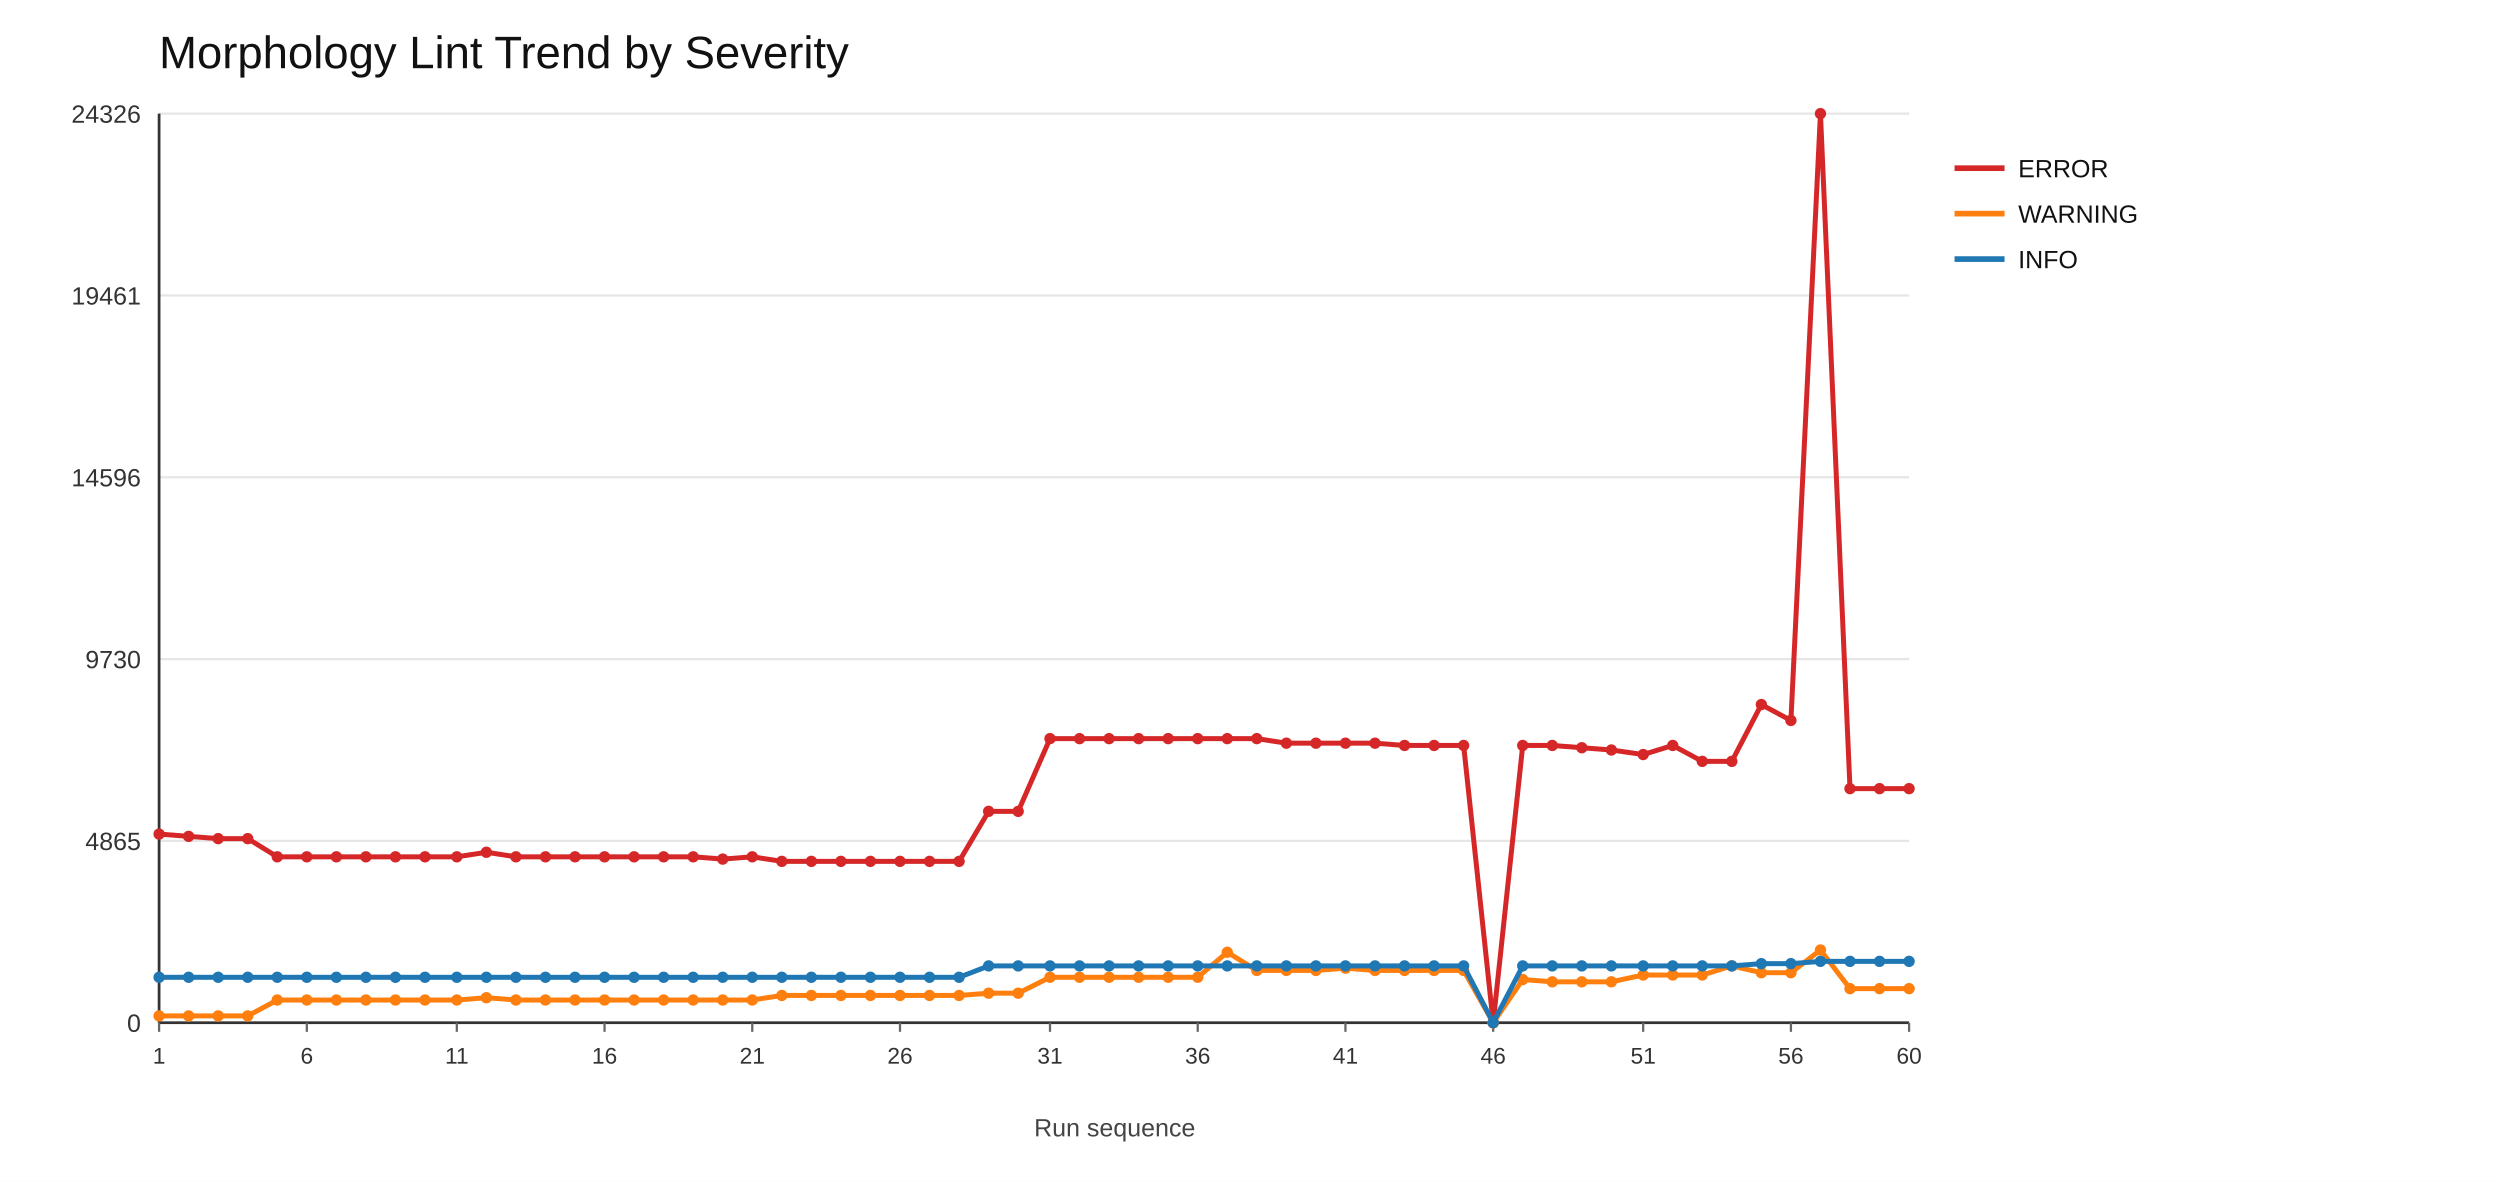
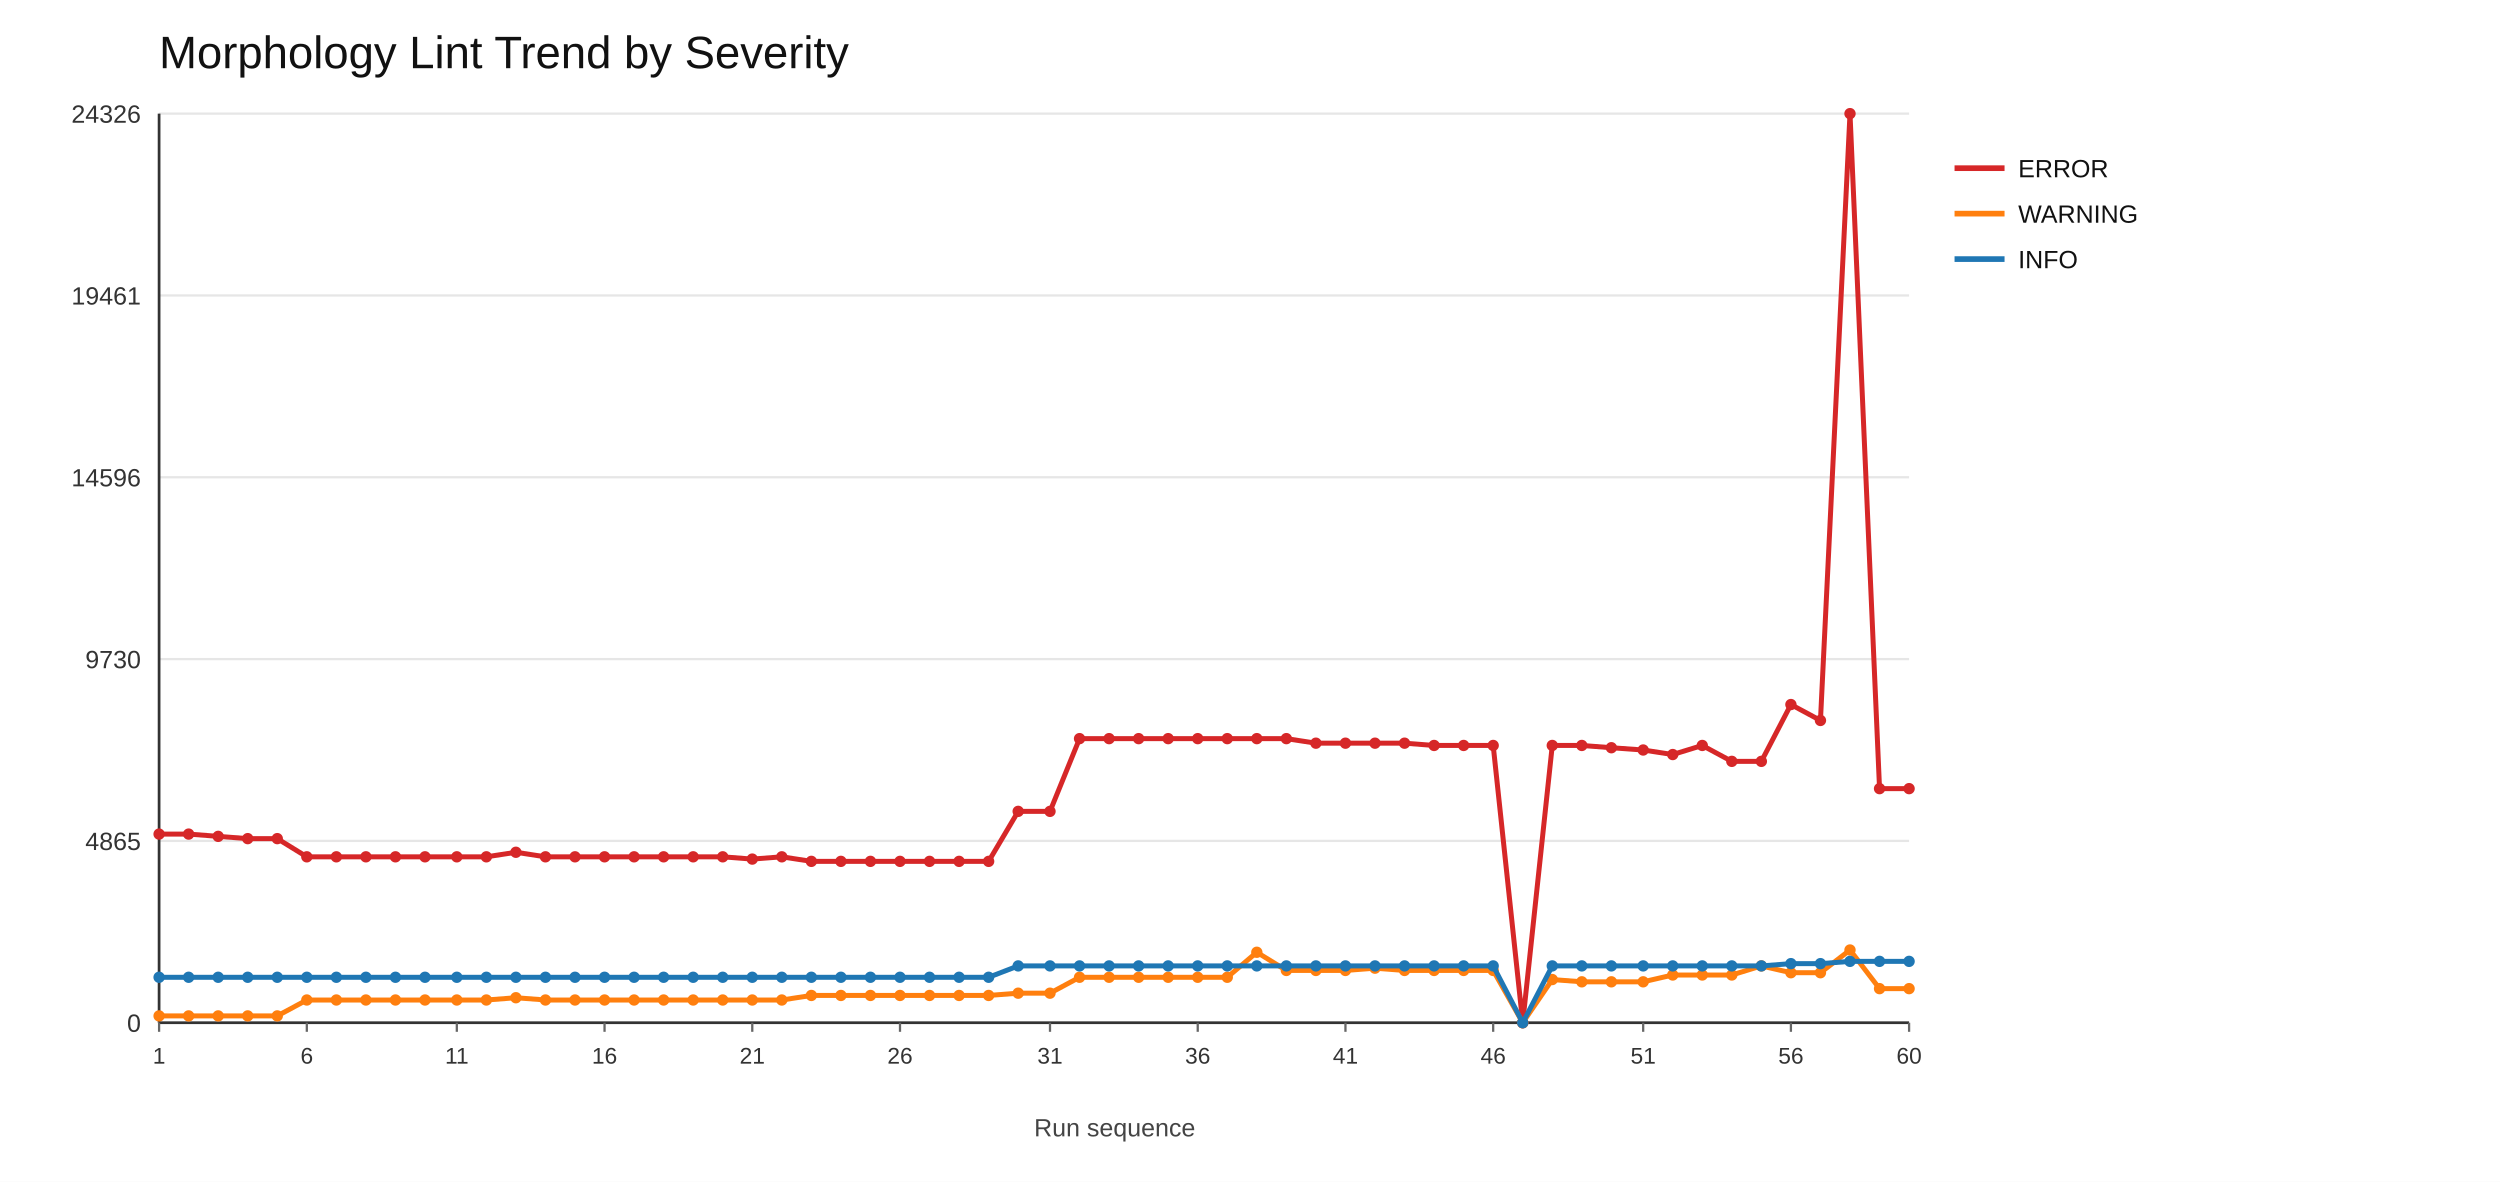
<svg xmlns="http://www.w3.org/2000/svg" width="1100" height="520">
  <rect x="0" y="0" width="1100" height="520" fill="#ffffff" />
  <text x="70" y="30" font-size="20" font-family="Arial" fill="#111">Morphology Lint Trend by Severity</text>
  <line x1="70" y1="450" x2="840" y2="450" stroke="#e6e6e6" stroke-width="1" />
  <text x="62" y="454" font-size="11" font-family="Arial" fill="#333" text-anchor="end">0</text>
  <line x1="70" y1="370" x2="840" y2="370" stroke="#e6e6e6" stroke-width="1" />
  <text x="62" y="374" font-size="11" font-family="Arial" fill="#333" text-anchor="end">4865</text>
  <line x1="70" y1="290" x2="840" y2="290" stroke="#e6e6e6" stroke-width="1" />
  <text x="62" y="294" font-size="11" font-family="Arial" fill="#333" text-anchor="end">9730</text>
  <line x1="70" y1="210" x2="840" y2="210" stroke="#e6e6e6" stroke-width="1" />
  <text x="62" y="214" font-size="11" font-family="Arial" fill="#333" text-anchor="end">14596</text>
  <line x1="70" y1="130" x2="840" y2="130" stroke="#e6e6e6" stroke-width="1" />
  <text x="62" y="134" font-size="11" font-family="Arial" fill="#333" text-anchor="end">19461</text>
  <line x1="70" y1="50" x2="840" y2="50" stroke="#e6e6e6" stroke-width="1" />
  <text x="62" y="54" font-size="11" font-family="Arial" fill="#333" text-anchor="end">24326</text>
  <line x1="70" y1="450" x2="840" y2="450" stroke="#333" stroke-width="1.2" />
  <line x1="70" y1="50" x2="70" y2="450" stroke="#333" stroke-width="1.2" />
  <line x1="70" y1="450" x2="70" y2="454" stroke="#666" stroke-width="1" />
  <text x="70" y="468" font-size="10" font-family="Arial" fill="#333" text-anchor="middle">1</text>
  <line x1="135" y1="450" x2="135" y2="454" stroke="#666" stroke-width="1" />
  <text x="135" y="468" font-size="10" font-family="Arial" fill="#333" text-anchor="middle">6</text>
  <line x1="201" y1="450" x2="201" y2="454" stroke="#666" stroke-width="1" />
  <text x="201" y="468" font-size="10" font-family="Arial" fill="#333" text-anchor="middle">11</text>
  <line x1="266" y1="450" x2="266" y2="454" stroke="#666" stroke-width="1" />
  <text x="266" y="468" font-size="10" font-family="Arial" fill="#333" text-anchor="middle">16</text>
  <line x1="331" y1="450" x2="331" y2="454" stroke="#666" stroke-width="1" />
  <text x="331" y="468" font-size="10" font-family="Arial" fill="#333" text-anchor="middle">21</text>
  <line x1="396" y1="450" x2="396" y2="454" stroke="#666" stroke-width="1" />
  <text x="396" y="468" font-size="10" font-family="Arial" fill="#333" text-anchor="middle">26</text>
  <line x1="462" y1="450" x2="462" y2="454" stroke="#666" stroke-width="1" />
  <text x="462" y="468" font-size="10" font-family="Arial" fill="#333" text-anchor="middle">31</text>
  <line x1="527" y1="450" x2="527" y2="454" stroke="#666" stroke-width="1" />
  <text x="527" y="468" font-size="10" font-family="Arial" fill="#333" text-anchor="middle">36</text>
  <line x1="592" y1="450" x2="592" y2="454" stroke="#666" stroke-width="1" />
  <text x="592" y="468" font-size="10" font-family="Arial" fill="#333" text-anchor="middle">41</text>
  <line x1="657" y1="450" x2="657" y2="454" stroke="#666" stroke-width="1" />
  <text x="657" y="468" font-size="10" font-family="Arial" fill="#333" text-anchor="middle">46</text>
  <line x1="723" y1="450" x2="723" y2="454" stroke="#666" stroke-width="1" />
  <text x="723" y="468" font-size="10" font-family="Arial" fill="#333" text-anchor="middle">51</text>
  <line x1="788" y1="450" x2="788" y2="454" stroke="#666" stroke-width="1" />
  <text x="788" y="468" font-size="10" font-family="Arial" fill="#333" text-anchor="middle">56</text>
  <line x1="840" y1="450" x2="840" y2="454" stroke="#666" stroke-width="1" />
  <text x="840" y="468" font-size="10" font-family="Arial" fill="#333" text-anchor="middle">60</text>
-   <polyline fill="none" stroke="#d62728" stroke-width="2.2" points="70,367 83,368 96,369 109,369 122,377 135,377 148,377 161,377 174,377 187,377 201,377 214,375 227,377 240,377 253,377 266,377 279,377 292,377 305,377 318,378 331,377 344,379 357,379 370,379 383,379 396,379 409,379 422,379 435,357 448,357 462,325 475,325 488,325 501,325 514,325 527,325 540,325 553,325 566,327 579,327 592,327 605,327 618,328 631,328 644,328 657,450 670,328 683,328 696,329 709,330 723,332 736,328 749,335 762,335 775,310 788,317 801,50 814,347 827,347 840,347" />
+   <polyline fill="none" stroke="#d62728" stroke-width="2.2" points="70,367 83,367 96,368 109,369 122,369 135,377 148,377 161,377 174,377 187,377 201,377 214,377 227,375 240,377 253,377 266,377 279,377 292,377 305,377 318,377 331,378 344,377 357,379 370,379 383,379 396,379 409,379 422,379 435,379 448,357 462,357 475,325 488,325 501,325 514,325 527,325 540,325 553,325 566,325 579,327 592,327 605,327 618,327 631,328 644,328 657,328 670,450 683,328 696,328 709,329 723,330 736,332 749,328 762,335 775,335 788,310 801,317 814,50 827,347 840,347" />
  <circle cx="70" cy="367" r="2.5" fill="#d62728" />
-   <circle cx="83" cy="368" r="2.5" fill="#d62728" />
-   <circle cx="96" cy="369" r="2.5" fill="#d62728" />
+   <circle cx="83" cy="367" r="2.5" fill="#d62728" />
+   <circle cx="96" cy="368" r="2.5" fill="#d62728" />
  <circle cx="109" cy="369" r="2.5" fill="#d62728" />
-   <circle cx="122" cy="377" r="2.5" fill="#d62728" />
+   <circle cx="122" cy="369" r="2.5" fill="#d62728" />
  <circle cx="135" cy="377" r="2.5" fill="#d62728" />
  <circle cx="148" cy="377" r="2.5" fill="#d62728" />
  <circle cx="161" cy="377" r="2.5" fill="#d62728" />
  <circle cx="174" cy="377" r="2.5" fill="#d62728" />
  <circle cx="187" cy="377" r="2.5" fill="#d62728" />
  <circle cx="201" cy="377" r="2.5" fill="#d62728" />
-   <circle cx="214" cy="375" r="2.5" fill="#d62728" />
-   <circle cx="227" cy="377" r="2.5" fill="#d62728" />
+   <circle cx="214" cy="377" r="2.5" fill="#d62728" />
+   <circle cx="227" cy="375" r="2.5" fill="#d62728" />
  <circle cx="240" cy="377" r="2.5" fill="#d62728" />
  <circle cx="253" cy="377" r="2.5" fill="#d62728" />
  <circle cx="266" cy="377" r="2.5" fill="#d62728" />
  <circle cx="279" cy="377" r="2.5" fill="#d62728" />
  <circle cx="292" cy="377" r="2.5" fill="#d62728" />
  <circle cx="305" cy="377" r="2.5" fill="#d62728" />
-   <circle cx="318" cy="378" r="2.5" fill="#d62728" />
-   <circle cx="331" cy="377" r="2.5" fill="#d62728" />
-   <circle cx="344" cy="379" r="2.5" fill="#d62728" />
+   <circle cx="318" cy="377" r="2.5" fill="#d62728" />
+   <circle cx="331" cy="378" r="2.5" fill="#d62728" />
+   <circle cx="344" cy="377" r="2.5" fill="#d62728" />
  <circle cx="357" cy="379" r="2.5" fill="#d62728" />
  <circle cx="370" cy="379" r="2.5" fill="#d62728" />
  <circle cx="383" cy="379" r="2.5" fill="#d62728" />
  <circle cx="396" cy="379" r="2.5" fill="#d62728" />
  <circle cx="409" cy="379" r="2.5" fill="#d62728" />
  <circle cx="422" cy="379" r="2.5" fill="#d62728" />
-   <circle cx="435" cy="357" r="2.5" fill="#d62728" />
+   <circle cx="435" cy="379" r="2.5" fill="#d62728" />
  <circle cx="448" cy="357" r="2.5" fill="#d62728" />
-   <circle cx="462" cy="325" r="2.5" fill="#d62728" />
+   <circle cx="462" cy="357" r="2.5" fill="#d62728" />
  <circle cx="475" cy="325" r="2.5" fill="#d62728" />
  <circle cx="488" cy="325" r="2.5" fill="#d62728" />
  <circle cx="501" cy="325" r="2.5" fill="#d62728" />
  <circle cx="514" cy="325" r="2.5" fill="#d62728" />
  <circle cx="527" cy="325" r="2.5" fill="#d62728" />
  <circle cx="540" cy="325" r="2.5" fill="#d62728" />
  <circle cx="553" cy="325" r="2.5" fill="#d62728" />
-   <circle cx="566" cy="327" r="2.5" fill="#d62728" />
+   <circle cx="566" cy="325" r="2.5" fill="#d62728" />
  <circle cx="579" cy="327" r="2.5" fill="#d62728" />
  <circle cx="592" cy="327" r="2.5" fill="#d62728" />
  <circle cx="605" cy="327" r="2.5" fill="#d62728" />
-   <circle cx="618" cy="328" r="2.5" fill="#d62728" />
+   <circle cx="618" cy="327" r="2.5" fill="#d62728" />
  <circle cx="631" cy="328" r="2.5" fill="#d62728" />
  <circle cx="644" cy="328" r="2.5" fill="#d62728" />
-   <circle cx="657" cy="450" r="2.5" fill="#d62728" />
-   <circle cx="670" cy="328" r="2.5" fill="#d62728" />
+   <circle cx="657" cy="328" r="2.5" fill="#d62728" />
+   <circle cx="670" cy="450" r="2.5" fill="#d62728" />
  <circle cx="683" cy="328" r="2.5" fill="#d62728" />
-   <circle cx="696" cy="329" r="2.5" fill="#d62728" />
-   <circle cx="709" cy="330" r="2.5" fill="#d62728" />
-   <circle cx="723" cy="332" r="2.5" fill="#d62728" />
-   <circle cx="736" cy="328" r="2.5" fill="#d62728" />
-   <circle cx="749" cy="335" r="2.5" fill="#d62728" />
+   <circle cx="696" cy="328" r="2.5" fill="#d62728" />
+   <circle cx="709" cy="329" r="2.5" fill="#d62728" />
+   <circle cx="723" cy="330" r="2.5" fill="#d62728" />
+   <circle cx="736" cy="332" r="2.5" fill="#d62728" />
+   <circle cx="749" cy="328" r="2.5" fill="#d62728" />
  <circle cx="762" cy="335" r="2.5" fill="#d62728" />
-   <circle cx="775" cy="310" r="2.5" fill="#d62728" />
-   <circle cx="788" cy="317" r="2.5" fill="#d62728" />
-   <circle cx="801" cy="50" r="2.5" fill="#d62728" />
-   <circle cx="814" cy="347" r="2.5" fill="#d62728" />
+   <circle cx="775" cy="335" r="2.5" fill="#d62728" />
+   <circle cx="788" cy="310" r="2.5" fill="#d62728" />
+   <circle cx="801" cy="317" r="2.5" fill="#d62728" />
+   <circle cx="814" cy="50" r="2.5" fill="#d62728" />
  <circle cx="827" cy="347" r="2.5" fill="#d62728" />
  <circle cx="840" cy="347" r="2.5" fill="#d62728" />
  <line x1="860" y1="74" x2="882" y2="74" stroke="#d62728" stroke-width="2.5" />
  <text x="888" y="78" font-size="11" font-family="Arial" fill="#111">ERROR</text>
-   <polyline fill="none" stroke="#ff7f0e" stroke-width="2.2" points="70,447 83,447 96,447 109,447 122,440 135,440 148,440 161,440 174,440 187,440 201,440 214,439 227,440 240,440 253,440 266,440 279,440 292,440 305,440 318,440 331,440 344,438 357,438 370,438 383,438 396,438 409,438 422,438 435,437 448,437 462,430 475,430 488,430 501,430 514,430 527,430 540,419 553,427 566,427 579,427 592,426 605,427 618,427 631,427 644,427 657,450 670,431 683,432 696,432 709,432 723,429 736,429 749,429 762,425 775,428 788,428 801,418 814,435 827,435 840,435" />
+   <polyline fill="none" stroke="#ff7f0e" stroke-width="2.2" points="70,447 83,447 96,447 109,447 122,447 135,440 148,440 161,440 174,440 187,440 201,440 214,440 227,439 240,440 253,440 266,440 279,440 292,440 305,440 318,440 331,440 344,440 357,438 370,438 383,438 396,438 409,438 422,438 435,438 448,437 462,437 475,430 488,430 501,430 514,430 527,430 540,430 553,419 566,427 579,427 592,427 605,426 618,427 631,427 644,427 657,427 670,450 683,431 696,432 709,432 723,432 736,429 749,429 762,429 775,425 788,428 801,428 814,418 827,435 840,435" />
  <circle cx="70" cy="447" r="2.5" fill="#ff7f0e" />
  <circle cx="83" cy="447" r="2.5" fill="#ff7f0e" />
  <circle cx="96" cy="447" r="2.5" fill="#ff7f0e" />
  <circle cx="109" cy="447" r="2.5" fill="#ff7f0e" />
-   <circle cx="122" cy="440" r="2.5" fill="#ff7f0e" />
+   <circle cx="122" cy="447" r="2.5" fill="#ff7f0e" />
  <circle cx="135" cy="440" r="2.5" fill="#ff7f0e" />
  <circle cx="148" cy="440" r="2.5" fill="#ff7f0e" />
  <circle cx="161" cy="440" r="2.5" fill="#ff7f0e" />
  <circle cx="174" cy="440" r="2.5" fill="#ff7f0e" />
  <circle cx="187" cy="440" r="2.5" fill="#ff7f0e" />
  <circle cx="201" cy="440" r="2.5" fill="#ff7f0e" />
-   <circle cx="214" cy="439" r="2.5" fill="#ff7f0e" />
-   <circle cx="227" cy="440" r="2.5" fill="#ff7f0e" />
+   <circle cx="214" cy="440" r="2.5" fill="#ff7f0e" />
+   <circle cx="227" cy="439" r="2.5" fill="#ff7f0e" />
  <circle cx="240" cy="440" r="2.5" fill="#ff7f0e" />
  <circle cx="253" cy="440" r="2.5" fill="#ff7f0e" />
  <circle cx="266" cy="440" r="2.5" fill="#ff7f0e" />
  <circle cx="279" cy="440" r="2.5" fill="#ff7f0e" />
  <circle cx="292" cy="440" r="2.5" fill="#ff7f0e" />
  <circle cx="305" cy="440" r="2.5" fill="#ff7f0e" />
  <circle cx="318" cy="440" r="2.5" fill="#ff7f0e" />
  <circle cx="331" cy="440" r="2.5" fill="#ff7f0e" />
-   <circle cx="344" cy="438" r="2.5" fill="#ff7f0e" />
+   <circle cx="344" cy="440" r="2.5" fill="#ff7f0e" />
  <circle cx="357" cy="438" r="2.5" fill="#ff7f0e" />
  <circle cx="370" cy="438" r="2.5" fill="#ff7f0e" />
  <circle cx="383" cy="438" r="2.5" fill="#ff7f0e" />
  <circle cx="396" cy="438" r="2.5" fill="#ff7f0e" />
  <circle cx="409" cy="438" r="2.5" fill="#ff7f0e" />
  <circle cx="422" cy="438" r="2.5" fill="#ff7f0e" />
-   <circle cx="435" cy="437" r="2.5" fill="#ff7f0e" />
+   <circle cx="435" cy="438" r="2.5" fill="#ff7f0e" />
  <circle cx="448" cy="437" r="2.5" fill="#ff7f0e" />
-   <circle cx="462" cy="430" r="2.5" fill="#ff7f0e" />
+   <circle cx="462" cy="437" r="2.5" fill="#ff7f0e" />
  <circle cx="475" cy="430" r="2.5" fill="#ff7f0e" />
  <circle cx="488" cy="430" r="2.5" fill="#ff7f0e" />
  <circle cx="501" cy="430" r="2.5" fill="#ff7f0e" />
  <circle cx="514" cy="430" r="2.5" fill="#ff7f0e" />
  <circle cx="527" cy="430" r="2.5" fill="#ff7f0e" />
-   <circle cx="540" cy="419" r="2.5" fill="#ff7f0e" />
-   <circle cx="553" cy="427" r="2.5" fill="#ff7f0e" />
+   <circle cx="540" cy="430" r="2.5" fill="#ff7f0e" />
+   <circle cx="553" cy="419" r="2.5" fill="#ff7f0e" />
  <circle cx="566" cy="427" r="2.5" fill="#ff7f0e" />
  <circle cx="579" cy="427" r="2.5" fill="#ff7f0e" />
-   <circle cx="592" cy="426" r="2.5" fill="#ff7f0e" />
-   <circle cx="605" cy="427" r="2.5" fill="#ff7f0e" />
+   <circle cx="592" cy="427" r="2.5" fill="#ff7f0e" />
+   <circle cx="605" cy="426" r="2.5" fill="#ff7f0e" />
  <circle cx="618" cy="427" r="2.5" fill="#ff7f0e" />
  <circle cx="631" cy="427" r="2.5" fill="#ff7f0e" />
  <circle cx="644" cy="427" r="2.5" fill="#ff7f0e" />
-   <circle cx="657" cy="450" r="2.5" fill="#ff7f0e" />
-   <circle cx="670" cy="431" r="2.5" fill="#ff7f0e" />
-   <circle cx="683" cy="432" r="2.5" fill="#ff7f0e" />
+   <circle cx="657" cy="427" r="2.5" fill="#ff7f0e" />
+   <circle cx="670" cy="450" r="2.5" fill="#ff7f0e" />
+   <circle cx="683" cy="431" r="2.5" fill="#ff7f0e" />
  <circle cx="696" cy="432" r="2.5" fill="#ff7f0e" />
  <circle cx="709" cy="432" r="2.5" fill="#ff7f0e" />
-   <circle cx="723" cy="429" r="2.5" fill="#ff7f0e" />
+   <circle cx="723" cy="432" r="2.5" fill="#ff7f0e" />
  <circle cx="736" cy="429" r="2.5" fill="#ff7f0e" />
  <circle cx="749" cy="429" r="2.5" fill="#ff7f0e" />
-   <circle cx="762" cy="425" r="2.5" fill="#ff7f0e" />
-   <circle cx="775" cy="428" r="2.5" fill="#ff7f0e" />
+   <circle cx="762" cy="429" r="2.5" fill="#ff7f0e" />
+   <circle cx="775" cy="425" r="2.5" fill="#ff7f0e" />
  <circle cx="788" cy="428" r="2.5" fill="#ff7f0e" />
-   <circle cx="801" cy="418" r="2.5" fill="#ff7f0e" />
-   <circle cx="814" cy="435" r="2.5" fill="#ff7f0e" />
+   <circle cx="801" cy="428" r="2.5" fill="#ff7f0e" />
+   <circle cx="814" cy="418" r="2.5" fill="#ff7f0e" />
  <circle cx="827" cy="435" r="2.5" fill="#ff7f0e" />
  <circle cx="840" cy="435" r="2.5" fill="#ff7f0e" />
  <line x1="860" y1="94" x2="882" y2="94" stroke="#ff7f0e" stroke-width="2.5" />
  <text x="888" y="98" font-size="11" font-family="Arial" fill="#111">WARNING</text>
-   <polyline fill="none" stroke="#1f77b4" stroke-width="2.2" points="70,430 83,430 96,430 109,430 122,430 135,430 148,430 161,430 174,430 187,430 201,430 214,430 227,430 240,430 253,430 266,430 279,430 292,430 305,430 318,430 331,430 344,430 357,430 370,430 383,430 396,430 409,430 422,430 435,425 448,425 462,425 475,425 488,425 501,425 514,425 527,425 540,425 553,425 566,425 579,425 592,425 605,425 618,425 631,425 644,425 657,450 670,425 683,425 696,425 709,425 723,425 736,425 749,425 762,425 775,424 788,424 801,423 814,423 827,423 840,423" />
+   <polyline fill="none" stroke="#1f77b4" stroke-width="2.2" points="70,430 83,430 96,430 109,430 122,430 135,430 148,430 161,430 174,430 187,430 201,430 214,430 227,430 240,430 253,430 266,430 279,430 292,430 305,430 318,430 331,430 344,430 357,430 370,430 383,430 396,430 409,430 422,430 435,430 448,425 462,425 475,425 488,425 501,425 514,425 527,425 540,425 553,425 566,425 579,425 592,425 605,425 618,425 631,425 644,425 657,425 670,450 683,425 696,425 709,425 723,425 736,425 749,425 762,425 775,425 788,424 801,424 814,423 827,423 840,423" />
  <circle cx="70" cy="430" r="2.5" fill="#1f77b4" />
  <circle cx="83" cy="430" r="2.5" fill="#1f77b4" />
  <circle cx="96" cy="430" r="2.5" fill="#1f77b4" />
  <circle cx="109" cy="430" r="2.5" fill="#1f77b4" />
  <circle cx="122" cy="430" r="2.5" fill="#1f77b4" />
  <circle cx="135" cy="430" r="2.5" fill="#1f77b4" />
  <circle cx="148" cy="430" r="2.5" fill="#1f77b4" />
  <circle cx="161" cy="430" r="2.5" fill="#1f77b4" />
  <circle cx="174" cy="430" r="2.5" fill="#1f77b4" />
  <circle cx="187" cy="430" r="2.5" fill="#1f77b4" />
  <circle cx="201" cy="430" r="2.5" fill="#1f77b4" />
  <circle cx="214" cy="430" r="2.5" fill="#1f77b4" />
  <circle cx="227" cy="430" r="2.5" fill="#1f77b4" />
  <circle cx="240" cy="430" r="2.5" fill="#1f77b4" />
  <circle cx="253" cy="430" r="2.5" fill="#1f77b4" />
  <circle cx="266" cy="430" r="2.5" fill="#1f77b4" />
  <circle cx="279" cy="430" r="2.5" fill="#1f77b4" />
  <circle cx="292" cy="430" r="2.5" fill="#1f77b4" />
  <circle cx="305" cy="430" r="2.5" fill="#1f77b4" />
  <circle cx="318" cy="430" r="2.5" fill="#1f77b4" />
  <circle cx="331" cy="430" r="2.5" fill="#1f77b4" />
  <circle cx="344" cy="430" r="2.5" fill="#1f77b4" />
  <circle cx="357" cy="430" r="2.5" fill="#1f77b4" />
  <circle cx="370" cy="430" r="2.5" fill="#1f77b4" />
  <circle cx="383" cy="430" r="2.5" fill="#1f77b4" />
  <circle cx="396" cy="430" r="2.5" fill="#1f77b4" />
  <circle cx="409" cy="430" r="2.5" fill="#1f77b4" />
  <circle cx="422" cy="430" r="2.5" fill="#1f77b4" />
-   <circle cx="435" cy="425" r="2.5" fill="#1f77b4" />
+   <circle cx="435" cy="430" r="2.5" fill="#1f77b4" />
  <circle cx="448" cy="425" r="2.5" fill="#1f77b4" />
  <circle cx="462" cy="425" r="2.5" fill="#1f77b4" />
  <circle cx="475" cy="425" r="2.5" fill="#1f77b4" />
  <circle cx="488" cy="425" r="2.5" fill="#1f77b4" />
  <circle cx="501" cy="425" r="2.5" fill="#1f77b4" />
  <circle cx="514" cy="425" r="2.5" fill="#1f77b4" />
  <circle cx="527" cy="425" r="2.5" fill="#1f77b4" />
  <circle cx="540" cy="425" r="2.5" fill="#1f77b4" />
  <circle cx="553" cy="425" r="2.5" fill="#1f77b4" />
  <circle cx="566" cy="425" r="2.5" fill="#1f77b4" />
  <circle cx="579" cy="425" r="2.5" fill="#1f77b4" />
  <circle cx="592" cy="425" r="2.5" fill="#1f77b4" />
  <circle cx="605" cy="425" r="2.5" fill="#1f77b4" />
  <circle cx="618" cy="425" r="2.5" fill="#1f77b4" />
  <circle cx="631" cy="425" r="2.5" fill="#1f77b4" />
  <circle cx="644" cy="425" r="2.5" fill="#1f77b4" />
-   <circle cx="657" cy="450" r="2.5" fill="#1f77b4" />
-   <circle cx="670" cy="425" r="2.5" fill="#1f77b4" />
+   <circle cx="657" cy="425" r="2.5" fill="#1f77b4" />
+   <circle cx="670" cy="450" r="2.5" fill="#1f77b4" />
  <circle cx="683" cy="425" r="2.5" fill="#1f77b4" />
  <circle cx="696" cy="425" r="2.5" fill="#1f77b4" />
  <circle cx="709" cy="425" r="2.5" fill="#1f77b4" />
  <circle cx="723" cy="425" r="2.5" fill="#1f77b4" />
  <circle cx="736" cy="425" r="2.5" fill="#1f77b4" />
  <circle cx="749" cy="425" r="2.5" fill="#1f77b4" />
  <circle cx="762" cy="425" r="2.5" fill="#1f77b4" />
-   <circle cx="775" cy="424" r="2.5" fill="#1f77b4" />
+   <circle cx="775" cy="425" r="2.5" fill="#1f77b4" />
  <circle cx="788" cy="424" r="2.5" fill="#1f77b4" />
-   <circle cx="801" cy="423" r="2.5" fill="#1f77b4" />
+   <circle cx="801" cy="424" r="2.5" fill="#1f77b4" />
  <circle cx="814" cy="423" r="2.5" fill="#1f77b4" />
  <circle cx="827" cy="423" r="2.5" fill="#1f77b4" />
  <circle cx="840" cy="423" r="2.5" fill="#1f77b4" />
  <line x1="860" y1="114" x2="882" y2="114" stroke="#1f77b4" stroke-width="2.5" />
  <text x="888" y="118" font-size="11" font-family="Arial" fill="#111">INFO</text>
  <text x="455" y="500" font-size="11" font-family="Arial" fill="#444">Run sequence</text>
</svg>
